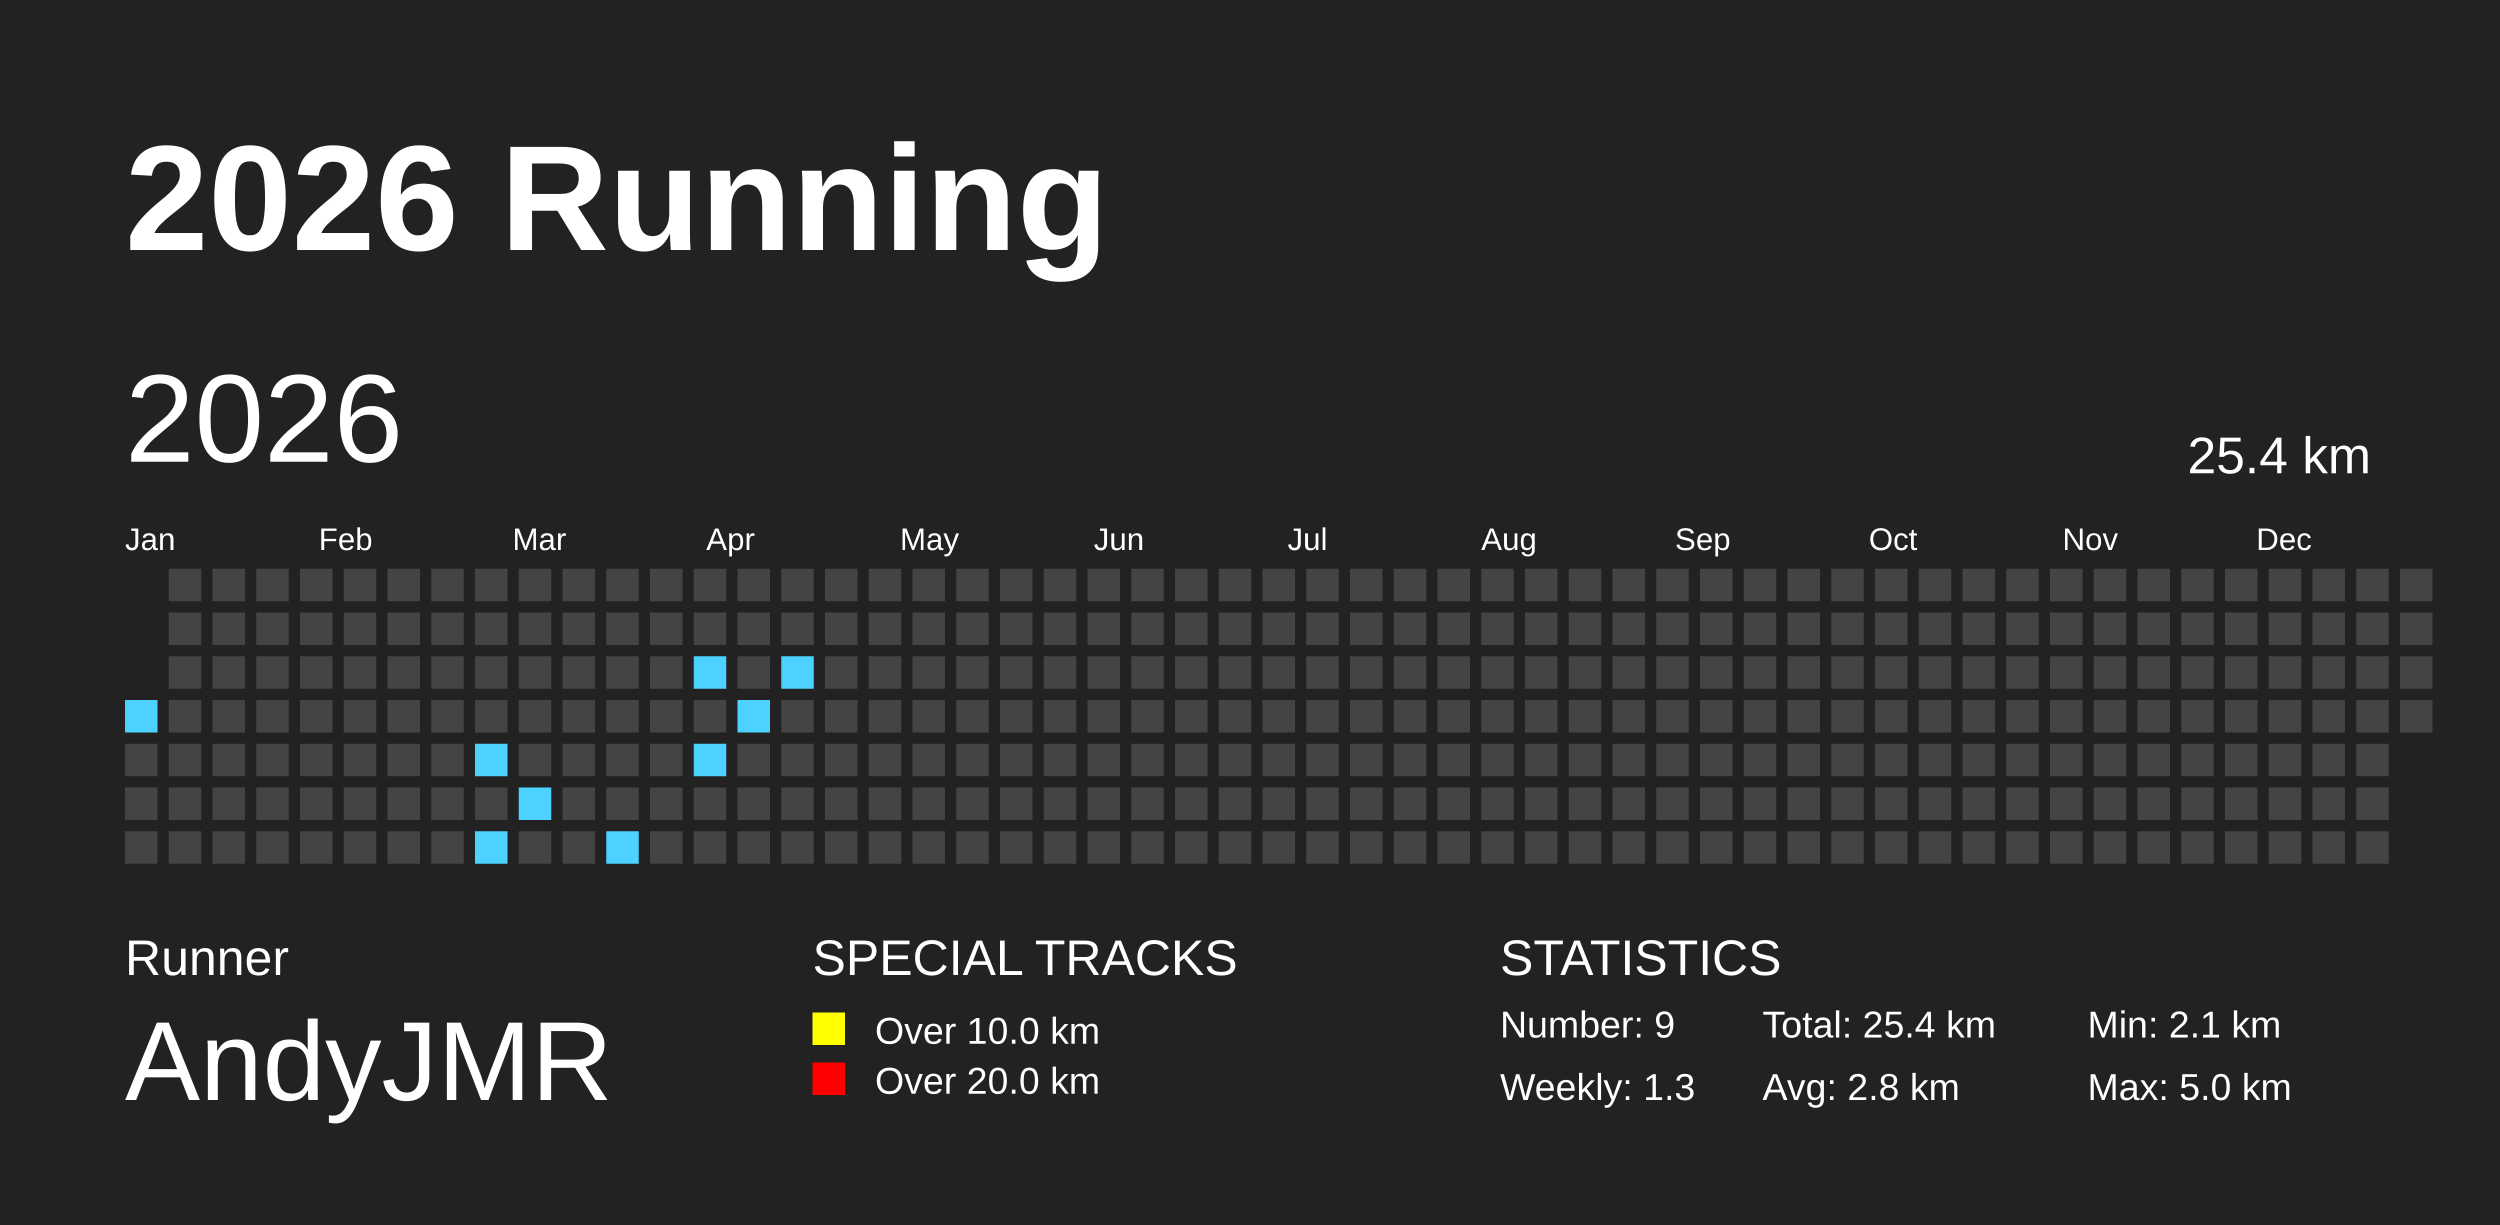
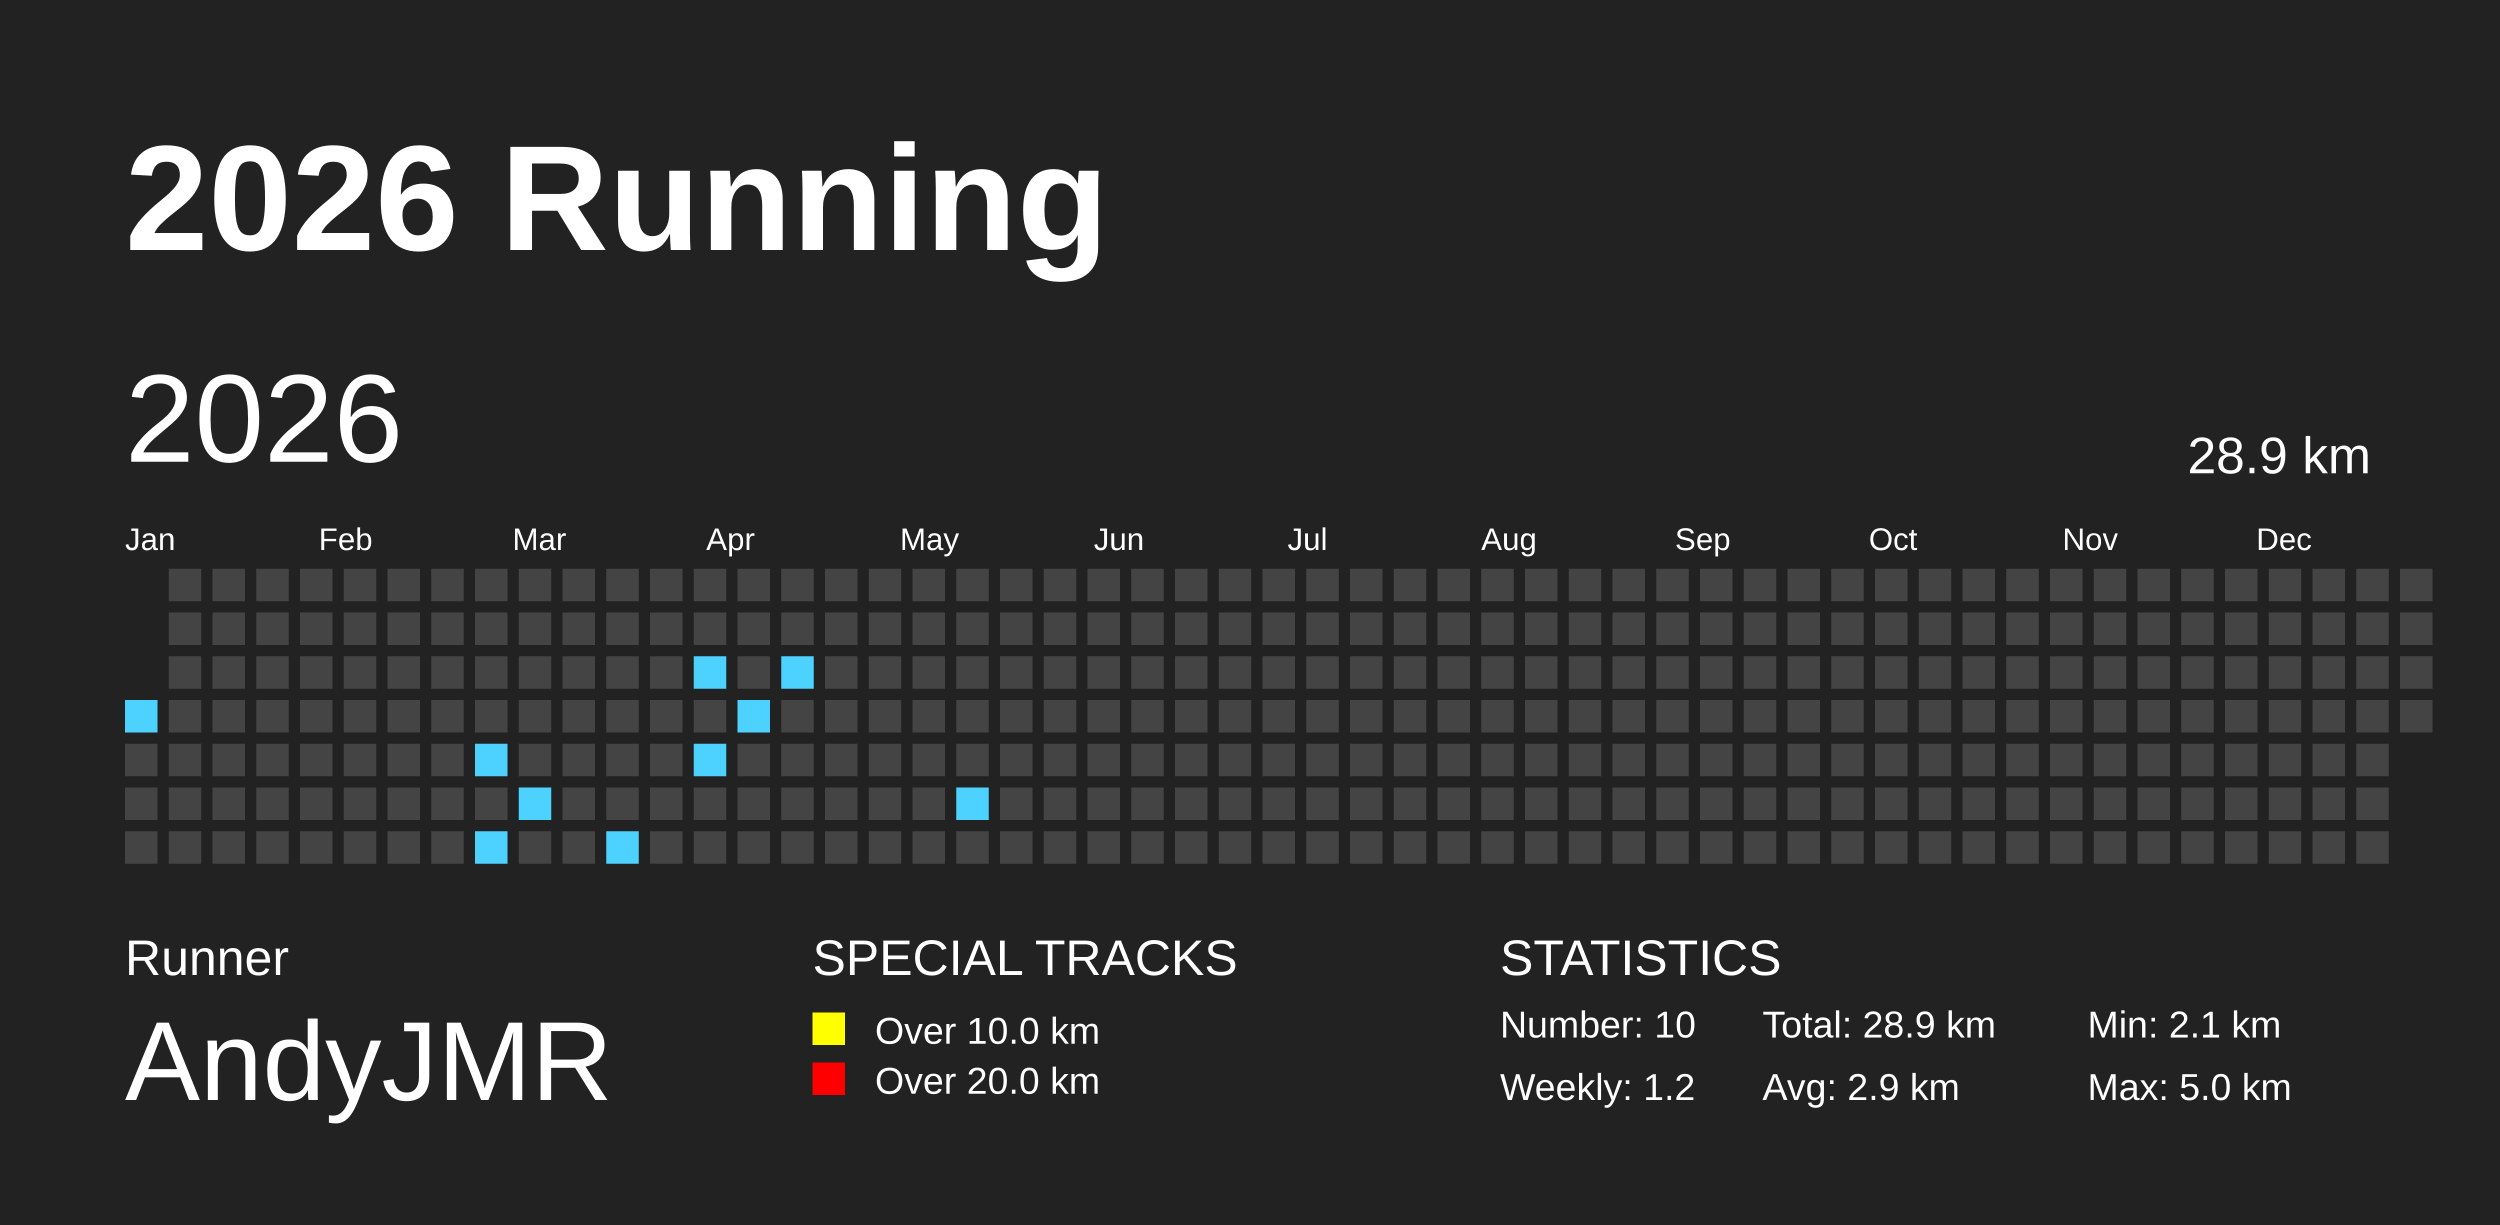
<svg xmlns="http://www.w3.org/2000/svg" baseProfile="full" height="98mm" version="1.1" viewBox="0,0,200,98" width="200mm">
  <defs />
  <rect fill="#222222" height="98" width="200" x="0" y="0" />
  <text fill="#FFFFFF" style="font-size:12px; font-family:Arial; font-weight:bold;" x="10" y="20">2026 Running</text>
  <text fill="#FFFFFF" style="font-size:4px; font-family:Arial" x="10" y="78">Runner</text>
  <text fill="#FFFFFF" style="font-size:9px; font-family:Arial" x="10" y="88">AndyJMR</text>
  <text fill="#FFFFFF" style="font-size:4px; font-family:Arial" x="65" y="78">SPECIAL TRACKS</text>
  <rect fill="yellow" height="2.6" width="2.6" x="65" y="81" />
  <text fill="#FFFFFF" style="font-size:3px; font-family:Arial" x="70" y="83.5">Over 10.0 km</text>
  <rect fill="red" height="2.6" width="2.6" x="65" y="85" />
  <text fill="#FFFFFF" style="font-size:3px; font-family:Arial" x="70" y="87.5">Over 20.0 km</text>
  <text fill="#FFFFFF" style="font-size:4px; font-family:Arial" x="120" y="78">STATISTICS</text>
-   <text fill="#FFFFFF" style="font-size:3px; font-family:Arial" x="120" y="83">Number: 9</text>
-   <text fill="#FFFFFF" style="font-size:3px; font-family:Arial" x="120" y="88">Weekly: 1.3</text>
-   <text fill="#FFFFFF" style="font-size:3px; font-family:Arial" x="141" y="83">Total: 25.4 km</text>
-   <text fill="#FFFFFF" style="font-size:3px; font-family:Arial" x="141" y="88">Avg: 2.8 km</text>
+   <text fill="#FFFFFF" style="font-size:3px; font-family:Arial" x="120" y="83">Number: 10</text>
+   <text fill="#FFFFFF" style="font-size:3px; font-family:Arial" x="120" y="88">Weekly: 1.2</text>
+   <text fill="#FFFFFF" style="font-size:3px; font-family:Arial" x="141" y="83">Total: 28.9 km</text>
+   <text fill="#FFFFFF" style="font-size:3px; font-family:Arial" x="141" y="88">Avg: 2.9 km</text>
  <text fill="#FFFFFF" style="font-size:3px; font-family:Arial" x="167" y="83">Min: 2.1 km</text>
  <text fill="#FFFFFF" style="font-size:3px; font-family:Arial" x="167" y="88">Max: 5.0 km</text>
  <text dominant-baseline="hanging" fill="#FFFFFF" style="font-size:10.0px; font-family:Arial;" x="10" y="30">2026</text>
-   <text dominant-baseline="hanging" fill="#FFFFFF" style="font-size:4.125px; font-family:Arial;" x="175" y="35">25.4 km</text>
+   <text dominant-baseline="hanging" fill="#FFFFFF" style="font-size:4.125px; font-family:Arial;" x="175" y="35">28.9 km</text>
  <text fill="#FFFFFF" style="font-size:2.5px; font-family:Arial" x="10.0" y="44">Jan</text>
  <text fill="#FFFFFF" style="font-size:2.5px; font-family:Arial" x="25.5" y="44">Feb</text>
  <text fill="#FFFFFF" style="font-size:2.5px; font-family:Arial" x="41.0" y="44">Mar</text>
  <text fill="#FFFFFF" style="font-size:2.5px; font-family:Arial" x="56.5" y="44">Apr</text>
  <text fill="#FFFFFF" style="font-size:2.5px; font-family:Arial" x="72.0" y="44">May</text>
  <text fill="#FFFFFF" style="font-size:2.5px; font-family:Arial" x="87.5" y="44">Jun</text>
  <text fill="#FFFFFF" style="font-size:2.5px; font-family:Arial" x="103.0" y="44">Jul</text>
  <text fill="#FFFFFF" style="font-size:2.5px; font-family:Arial" x="118.5" y="44">Aug</text>
  <text fill="#FFFFFF" style="font-size:2.5px; font-family:Arial" x="134.0" y="44">Sep</text>
  <text fill="#FFFFFF" style="font-size:2.5px; font-family:Arial" x="149.5" y="44">Oct</text>
  <text fill="#FFFFFF" style="font-size:2.5px; font-family:Arial" x="165.0" y="44">Nov</text>
  <text fill="#FFFFFF" style="font-size:2.5px; font-family:Arial" x="180.5" y="44">Dec</text>
  <rect fill="#4DD2FF" height="2.6" width="2.6" x="10.0" y="56.0" />
  <rect fill="#444444" height="2.6" width="2.6" x="10.0" y="59.5" />
  <rect fill="#444444" height="2.6" width="2.6" x="10.0" y="63.0" />
  <rect fill="#444444" height="2.6" width="2.6" x="10.0" y="66.5" />
  <rect fill="#444444" height="2.6" width="2.6" x="13.5" y="45.5" />
  <rect fill="#444444" height="2.6" width="2.6" x="13.5" y="49.0" />
  <rect fill="#444444" height="2.6" width="2.6" x="13.5" y="52.5" />
  <rect fill="#444444" height="2.6" width="2.6" x="13.5" y="56.0" />
  <rect fill="#444444" height="2.6" width="2.6" x="13.5" y="59.5" />
  <rect fill="#444444" height="2.6" width="2.6" x="13.5" y="63.0" />
  <rect fill="#444444" height="2.6" width="2.6" x="13.5" y="66.5" />
  <rect fill="#444444" height="2.6" width="2.6" x="17.0" y="45.5" />
  <rect fill="#444444" height="2.6" width="2.6" x="17.0" y="49.0" />
  <rect fill="#444444" height="2.6" width="2.6" x="17.0" y="52.5" />
  <rect fill="#444444" height="2.6" width="2.6" x="17.0" y="56.0" />
  <rect fill="#444444" height="2.6" width="2.6" x="17.0" y="59.5" />
  <rect fill="#444444" height="2.6" width="2.6" x="17.0" y="63.0" />
  <rect fill="#444444" height="2.6" width="2.6" x="17.0" y="66.5" />
  <rect fill="#444444" height="2.6" width="2.6" x="20.5" y="45.5" />
  <rect fill="#444444" height="2.6" width="2.6" x="20.5" y="49.0" />
  <rect fill="#444444" height="2.6" width="2.6" x="20.5" y="52.5" />
  <rect fill="#444444" height="2.6" width="2.6" x="20.5" y="56.0" />
  <rect fill="#444444" height="2.6" width="2.6" x="20.5" y="59.5" />
  <rect fill="#444444" height="2.6" width="2.6" x="20.5" y="63.0" />
  <rect fill="#444444" height="2.6" width="2.6" x="20.5" y="66.5" />
  <rect fill="#444444" height="2.6" width="2.6" x="24.0" y="45.5" />
  <rect fill="#444444" height="2.6" width="2.6" x="24.0" y="49.0" />
  <rect fill="#444444" height="2.6" width="2.6" x="24.0" y="52.5" />
  <rect fill="#444444" height="2.6" width="2.6" x="24.0" y="56.0" />
  <rect fill="#444444" height="2.6" width="2.6" x="24.0" y="59.5" />
  <rect fill="#444444" height="2.6" width="2.6" x="24.0" y="63.0" />
  <rect fill="#444444" height="2.6" width="2.6" x="24.0" y="66.5" />
  <rect fill="#444444" height="2.6" width="2.6" x="27.5" y="45.5" />
  <rect fill="#444444" height="2.6" width="2.6" x="27.5" y="49.0" />
  <rect fill="#444444" height="2.6" width="2.6" x="27.5" y="52.5" />
  <rect fill="#444444" height="2.6" width="2.6" x="27.5" y="56.0" />
  <rect fill="#444444" height="2.6" width="2.6" x="27.5" y="59.5" />
  <rect fill="#444444" height="2.6" width="2.6" x="27.5" y="63.0" />
  <rect fill="#444444" height="2.6" width="2.6" x="27.5" y="66.5" />
  <rect fill="#444444" height="2.6" width="2.6" x="31.0" y="45.5" />
  <rect fill="#444444" height="2.6" width="2.6" x="31.0" y="49.0" />
  <rect fill="#444444" height="2.6" width="2.6" x="31.0" y="52.5" />
  <rect fill="#444444" height="2.6" width="2.6" x="31.0" y="56.0" />
  <rect fill="#444444" height="2.6" width="2.6" x="31.0" y="59.5" />
  <rect fill="#444444" height="2.6" width="2.6" x="31.0" y="63.0" />
  <rect fill="#444444" height="2.6" width="2.6" x="31.0" y="66.5" />
  <rect fill="#444444" height="2.6" width="2.6" x="34.5" y="45.5" />
  <rect fill="#444444" height="2.6" width="2.6" x="34.5" y="49.0" />
  <rect fill="#444444" height="2.6" width="2.6" x="34.5" y="52.5" />
  <rect fill="#444444" height="2.6" width="2.6" x="34.5" y="56.0" />
  <rect fill="#444444" height="2.6" width="2.6" x="34.5" y="59.5" />
  <rect fill="#444444" height="2.6" width="2.6" x="34.5" y="63.0" />
  <rect fill="#444444" height="2.6" width="2.6" x="34.5" y="66.5" />
  <rect fill="#444444" height="2.6" width="2.6" x="38.0" y="45.5" />
  <rect fill="#444444" height="2.6" width="2.6" x="38.0" y="49.0" />
  <rect fill="#444444" height="2.6" width="2.6" x="38.0" y="52.5" />
  <rect fill="#444444" height="2.6" width="2.6" x="38.0" y="56.0" />
  <rect fill="#4DD2FF" height="2.6" width="2.6" x="38.0" y="59.5" />
  <rect fill="#444444" height="2.6" width="2.6" x="38.0" y="63.0" />
  <rect fill="#4DD2FF" height="2.6" width="2.6" x="38.0" y="66.5" />
  <rect fill="#444444" height="2.6" width="2.6" x="41.5" y="45.5" />
  <rect fill="#444444" height="2.6" width="2.6" x="41.5" y="49.0" />
  <rect fill="#444444" height="2.6" width="2.6" x="41.5" y="52.5" />
  <rect fill="#444444" height="2.6" width="2.6" x="41.5" y="56.0" />
  <rect fill="#444444" height="2.6" width="2.6" x="41.5" y="59.5" />
  <rect fill="#4DD2FF" height="2.6" width="2.6" x="41.5" y="63.0" />
  <rect fill="#444444" height="2.6" width="2.6" x="41.5" y="66.5" />
  <rect fill="#444444" height="2.6" width="2.6" x="45.0" y="45.5" />
  <rect fill="#444444" height="2.6" width="2.6" x="45.0" y="49.0" />
  <rect fill="#444444" height="2.6" width="2.6" x="45.0" y="52.5" />
  <rect fill="#444444" height="2.6" width="2.6" x="45.0" y="56.0" />
  <rect fill="#444444" height="2.6" width="2.6" x="45.0" y="59.5" />
  <rect fill="#444444" height="2.6" width="2.6" x="45.0" y="63.0" />
  <rect fill="#444444" height="2.6" width="2.6" x="45.0" y="66.5" />
  <rect fill="#444444" height="2.6" width="2.6" x="48.5" y="45.5" />
  <rect fill="#444444" height="2.6" width="2.6" x="48.5" y="49.0" />
  <rect fill="#444444" height="2.6" width="2.6" x="48.5" y="52.5" />
  <rect fill="#444444" height="2.6" width="2.6" x="48.5" y="56.0" />
  <rect fill="#444444" height="2.6" width="2.6" x="48.5" y="59.5" />
  <rect fill="#444444" height="2.6" width="2.6" x="48.5" y="63.0" />
  <rect fill="#4DD2FF" height="2.6" width="2.6" x="48.5" y="66.5" />
  <rect fill="#444444" height="2.6" width="2.6" x="52.0" y="45.5" />
  <rect fill="#444444" height="2.6" width="2.6" x="52.0" y="49.0" />
  <rect fill="#444444" height="2.6" width="2.6" x="52.0" y="52.5" />
  <rect fill="#444444" height="2.6" width="2.6" x="52.0" y="56.0" />
  <rect fill="#444444" height="2.6" width="2.6" x="52.0" y="59.5" />
  <rect fill="#444444" height="2.6" width="2.6" x="52.0" y="63.0" />
  <rect fill="#444444" height="2.6" width="2.6" x="52.0" y="66.5" />
  <rect fill="#444444" height="2.6" width="2.6" x="55.5" y="45.5" />
  <rect fill="#444444" height="2.6" width="2.6" x="55.5" y="49.0" />
  <rect fill="#4DD2FF" height="2.6" width="2.6" x="55.5" y="52.5" />
  <rect fill="#444444" height="2.6" width="2.6" x="55.5" y="56.0" />
  <rect fill="#4DD2FF" height="2.6" width="2.6" x="55.5" y="59.5" />
  <rect fill="#444444" height="2.6" width="2.6" x="55.5" y="63.0" />
  <rect fill="#444444" height="2.6" width="2.6" x="55.5" y="66.5" />
  <rect fill="#444444" height="2.6" width="2.6" x="59.0" y="45.5" />
  <rect fill="#444444" height="2.6" width="2.6" x="59.0" y="49.0" />
  <rect fill="#444444" height="2.6" width="2.6" x="59.0" y="52.5" />
  <rect fill="#4DD2FF" height="2.6" width="2.6" x="59.0" y="56.0" />
  <rect fill="#444444" height="2.6" width="2.6" x="59.0" y="59.5" />
  <rect fill="#444444" height="2.6" width="2.6" x="59.0" y="63.0" />
  <rect fill="#444444" height="2.6" width="2.6" x="59.0" y="66.5" />
  <rect fill="#444444" height="2.6" width="2.6" x="62.5" y="45.5" />
  <rect fill="#444444" height="2.6" width="2.6" x="62.5" y="49.0" />
  <rect fill="#4DD2FF" height="2.6" width="2.6" x="62.5" y="52.5" />
  <rect fill="#444444" height="2.6" width="2.6" x="62.5" y="56.0" />
  <rect fill="#444444" height="2.6" width="2.6" x="62.5" y="59.5" />
  <rect fill="#444444" height="2.6" width="2.6" x="62.5" y="63.0" />
  <rect fill="#444444" height="2.6" width="2.6" x="62.5" y="66.5" />
  <rect fill="#444444" height="2.6" width="2.6" x="66.0" y="45.5" />
  <rect fill="#444444" height="2.6" width="2.6" x="66.0" y="49.0" />
  <rect fill="#444444" height="2.6" width="2.6" x="66.0" y="52.5" />
  <rect fill="#444444" height="2.6" width="2.6" x="66.0" y="56.0" />
  <rect fill="#444444" height="2.6" width="2.6" x="66.0" y="59.5" />
  <rect fill="#444444" height="2.6" width="2.6" x="66.0" y="63.0" />
  <rect fill="#444444" height="2.6" width="2.6" x="66.0" y="66.5" />
  <rect fill="#444444" height="2.6" width="2.6" x="69.5" y="45.5" />
  <rect fill="#444444" height="2.6" width="2.6" x="69.5" y="49.0" />
  <rect fill="#444444" height="2.6" width="2.6" x="69.5" y="52.5" />
  <rect fill="#444444" height="2.6" width="2.6" x="69.5" y="56.0" />
  <rect fill="#444444" height="2.6" width="2.6" x="69.5" y="59.5" />
  <rect fill="#444444" height="2.6" width="2.6" x="69.5" y="63.0" />
  <rect fill="#444444" height="2.6" width="2.6" x="69.5" y="66.5" />
  <rect fill="#444444" height="2.6" width="2.6" x="73.0" y="45.5" />
  <rect fill="#444444" height="2.6" width="2.6" x="73.0" y="49.0" />
  <rect fill="#444444" height="2.6" width="2.6" x="73.0" y="52.5" />
  <rect fill="#444444" height="2.6" width="2.6" x="73.0" y="56.0" />
  <rect fill="#444444" height="2.6" width="2.6" x="73.0" y="59.5" />
  <rect fill="#444444" height="2.6" width="2.6" x="73.0" y="63.0" />
  <rect fill="#444444" height="2.6" width="2.6" x="73.0" y="66.5" />
  <rect fill="#444444" height="2.6" width="2.6" x="76.5" y="45.5" />
  <rect fill="#444444" height="2.6" width="2.6" x="76.5" y="49.0" />
  <rect fill="#444444" height="2.6" width="2.6" x="76.5" y="52.5" />
  <rect fill="#444444" height="2.6" width="2.6" x="76.5" y="56.0" />
  <rect fill="#444444" height="2.6" width="2.6" x="76.5" y="59.5" />
-   <rect fill="#444444" height="2.6" width="2.6" x="76.5" y="63.0" />
+   <rect fill="#4DD2FF" height="2.6" width="2.6" x="76.5" y="63.0" />
  <rect fill="#444444" height="2.6" width="2.6" x="76.5" y="66.5" />
  <rect fill="#444444" height="2.6" width="2.6" x="80.0" y="45.5" />
  <rect fill="#444444" height="2.6" width="2.6" x="80.0" y="49.0" />
  <rect fill="#444444" height="2.6" width="2.6" x="80.0" y="52.5" />
  <rect fill="#444444" height="2.6" width="2.6" x="80.0" y="56.0" />
  <rect fill="#444444" height="2.6" width="2.6" x="80.0" y="59.5" />
  <rect fill="#444444" height="2.6" width="2.6" x="80.0" y="63.0" />
  <rect fill="#444444" height="2.6" width="2.6" x="80.0" y="66.5" />
  <rect fill="#444444" height="2.6" width="2.6" x="83.5" y="45.5" />
  <rect fill="#444444" height="2.6" width="2.6" x="83.5" y="49.0" />
  <rect fill="#444444" height="2.6" width="2.6" x="83.5" y="52.5" />
  <rect fill="#444444" height="2.6" width="2.6" x="83.5" y="56.0" />
  <rect fill="#444444" height="2.6" width="2.6" x="83.5" y="59.5" />
  <rect fill="#444444" height="2.6" width="2.6" x="83.5" y="63.0" />
  <rect fill="#444444" height="2.6" width="2.6" x="83.5" y="66.5" />
  <rect fill="#444444" height="2.6" width="2.6" x="87.0" y="45.5" />
  <rect fill="#444444" height="2.6" width="2.6" x="87.0" y="49.0" />
  <rect fill="#444444" height="2.6" width="2.6" x="87.0" y="52.5" />
  <rect fill="#444444" height="2.6" width="2.6" x="87.0" y="56.0" />
  <rect fill="#444444" height="2.6" width="2.6" x="87.0" y="59.5" />
  <rect fill="#444444" height="2.6" width="2.6" x="87.0" y="63.0" />
  <rect fill="#444444" height="2.6" width="2.6" x="87.0" y="66.5" />
  <rect fill="#444444" height="2.6" width="2.6" x="90.5" y="45.5" />
  <rect fill="#444444" height="2.6" width="2.6" x="90.5" y="49.0" />
  <rect fill="#444444" height="2.6" width="2.6" x="90.5" y="52.5" />
  <rect fill="#444444" height="2.6" width="2.6" x="90.5" y="56.0" />
  <rect fill="#444444" height="2.6" width="2.6" x="90.5" y="59.5" />
  <rect fill="#444444" height="2.6" width="2.6" x="90.5" y="63.0" />
  <rect fill="#444444" height="2.6" width="2.6" x="90.5" y="66.5" />
  <rect fill="#444444" height="2.6" width="2.6" x="94.0" y="45.5" />
  <rect fill="#444444" height="2.6" width="2.6" x="94.0" y="49.0" />
  <rect fill="#444444" height="2.6" width="2.6" x="94.0" y="52.5" />
  <rect fill="#444444" height="2.6" width="2.6" x="94.0" y="56.0" />
  <rect fill="#444444" height="2.6" width="2.6" x="94.0" y="59.5" />
  <rect fill="#444444" height="2.6" width="2.6" x="94.0" y="63.0" />
  <rect fill="#444444" height="2.6" width="2.6" x="94.0" y="66.5" />
  <rect fill="#444444" height="2.6" width="2.6" x="97.5" y="45.5" />
  <rect fill="#444444" height="2.6" width="2.6" x="97.5" y="49.0" />
  <rect fill="#444444" height="2.6" width="2.6" x="97.5" y="52.5" />
  <rect fill="#444444" height="2.6" width="2.6" x="97.5" y="56.0" />
  <rect fill="#444444" height="2.6" width="2.6" x="97.5" y="59.5" />
  <rect fill="#444444" height="2.6" width="2.6" x="97.5" y="63.0" />
  <rect fill="#444444" height="2.6" width="2.6" x="97.5" y="66.5" />
  <rect fill="#444444" height="2.6" width="2.6" x="101.0" y="45.5" />
  <rect fill="#444444" height="2.6" width="2.6" x="101.0" y="49.0" />
  <rect fill="#444444" height="2.6" width="2.6" x="101.0" y="52.5" />
  <rect fill="#444444" height="2.6" width="2.6" x="101.0" y="56.0" />
  <rect fill="#444444" height="2.6" width="2.6" x="101.0" y="59.5" />
  <rect fill="#444444" height="2.6" width="2.6" x="101.0" y="63.0" />
  <rect fill="#444444" height="2.6" width="2.6" x="101.0" y="66.5" />
  <rect fill="#444444" height="2.6" width="2.6" x="104.5" y="45.5" />
  <rect fill="#444444" height="2.6" width="2.6" x="104.5" y="49.0" />
  <rect fill="#444444" height="2.6" width="2.6" x="104.5" y="52.5" />
  <rect fill="#444444" height="2.6" width="2.6" x="104.5" y="56.0" />
  <rect fill="#444444" height="2.6" width="2.6" x="104.5" y="59.5" />
  <rect fill="#444444" height="2.6" width="2.6" x="104.5" y="63.0" />
  <rect fill="#444444" height="2.6" width="2.6" x="104.5" y="66.5" />
  <rect fill="#444444" height="2.6" width="2.6" x="108.0" y="45.5" />
  <rect fill="#444444" height="2.6" width="2.6" x="108.0" y="49.0" />
  <rect fill="#444444" height="2.6" width="2.6" x="108.0" y="52.5" />
  <rect fill="#444444" height="2.6" width="2.6" x="108.0" y="56.0" />
  <rect fill="#444444" height="2.6" width="2.6" x="108.0" y="59.5" />
  <rect fill="#444444" height="2.6" width="2.6" x="108.0" y="63.0" />
  <rect fill="#444444" height="2.6" width="2.6" x="108.0" y="66.5" />
  <rect fill="#444444" height="2.6" width="2.6" x="111.5" y="45.5" />
  <rect fill="#444444" height="2.6" width="2.6" x="111.5" y="49.0" />
  <rect fill="#444444" height="2.6" width="2.6" x="111.5" y="52.5" />
  <rect fill="#444444" height="2.6" width="2.6" x="111.5" y="56.0" />
  <rect fill="#444444" height="2.6" width="2.6" x="111.5" y="59.5" />
  <rect fill="#444444" height="2.6" width="2.6" x="111.5" y="63.0" />
  <rect fill="#444444" height="2.6" width="2.6" x="111.5" y="66.5" />
  <rect fill="#444444" height="2.6" width="2.6" x="115.0" y="45.5" />
  <rect fill="#444444" height="2.6" width="2.6" x="115.0" y="49.0" />
  <rect fill="#444444" height="2.6" width="2.6" x="115.0" y="52.5" />
  <rect fill="#444444" height="2.6" width="2.6" x="115.0" y="56.0" />
  <rect fill="#444444" height="2.6" width="2.6" x="115.0" y="59.5" />
  <rect fill="#444444" height="2.6" width="2.6" x="115.0" y="63.0" />
  <rect fill="#444444" height="2.6" width="2.6" x="115.0" y="66.5" />
  <rect fill="#444444" height="2.6" width="2.6" x="118.5" y="45.5" />
  <rect fill="#444444" height="2.6" width="2.6" x="118.5" y="49.0" />
  <rect fill="#444444" height="2.6" width="2.6" x="118.5" y="52.5" />
  <rect fill="#444444" height="2.6" width="2.6" x="118.5" y="56.0" />
  <rect fill="#444444" height="2.6" width="2.6" x="118.5" y="59.5" />
  <rect fill="#444444" height="2.6" width="2.6" x="118.5" y="63.0" />
  <rect fill="#444444" height="2.6" width="2.6" x="118.5" y="66.5" />
  <rect fill="#444444" height="2.6" width="2.6" x="122.0" y="45.5" />
  <rect fill="#444444" height="2.6" width="2.6" x="122.0" y="49.0" />
  <rect fill="#444444" height="2.6" width="2.6" x="122.0" y="52.5" />
  <rect fill="#444444" height="2.6" width="2.6" x="122.0" y="56.0" />
  <rect fill="#444444" height="2.6" width="2.6" x="122.0" y="59.5" />
  <rect fill="#444444" height="2.6" width="2.6" x="122.0" y="63.0" />
  <rect fill="#444444" height="2.6" width="2.6" x="122.0" y="66.5" />
  <rect fill="#444444" height="2.6" width="2.6" x="125.5" y="45.5" />
  <rect fill="#444444" height="2.6" width="2.6" x="125.5" y="49.0" />
  <rect fill="#444444" height="2.6" width="2.6" x="125.5" y="52.5" />
  <rect fill="#444444" height="2.6" width="2.6" x="125.5" y="56.0" />
  <rect fill="#444444" height="2.6" width="2.6" x="125.5" y="59.5" />
  <rect fill="#444444" height="2.6" width="2.6" x="125.5" y="63.0" />
  <rect fill="#444444" height="2.6" width="2.6" x="125.5" y="66.5" />
  <rect fill="#444444" height="2.6" width="2.6" x="129.0" y="45.5" />
  <rect fill="#444444" height="2.6" width="2.6" x="129.0" y="49.0" />
  <rect fill="#444444" height="2.6" width="2.6" x="129.0" y="52.5" />
  <rect fill="#444444" height="2.6" width="2.6" x="129.0" y="56.0" />
  <rect fill="#444444" height="2.6" width="2.6" x="129.0" y="59.5" />
  <rect fill="#444444" height="2.6" width="2.6" x="129.0" y="63.0" />
  <rect fill="#444444" height="2.6" width="2.6" x="129.0" y="66.5" />
  <rect fill="#444444" height="2.6" width="2.6" x="132.5" y="45.5" />
  <rect fill="#444444" height="2.6" width="2.6" x="132.5" y="49.0" />
  <rect fill="#444444" height="2.6" width="2.6" x="132.5" y="52.5" />
  <rect fill="#444444" height="2.6" width="2.6" x="132.5" y="56.0" />
  <rect fill="#444444" height="2.6" width="2.6" x="132.5" y="59.5" />
  <rect fill="#444444" height="2.6" width="2.6" x="132.5" y="63.0" />
  <rect fill="#444444" height="2.6" width="2.6" x="132.5" y="66.5" />
  <rect fill="#444444" height="2.6" width="2.6" x="136.0" y="45.5" />
  <rect fill="#444444" height="2.6" width="2.6" x="136.0" y="49.0" />
  <rect fill="#444444" height="2.6" width="2.6" x="136.0" y="52.5" />
  <rect fill="#444444" height="2.6" width="2.6" x="136.0" y="56.0" />
  <rect fill="#444444" height="2.6" width="2.6" x="136.0" y="59.5" />
  <rect fill="#444444" height="2.6" width="2.6" x="136.0" y="63.0" />
  <rect fill="#444444" height="2.6" width="2.6" x="136.0" y="66.5" />
  <rect fill="#444444" height="2.6" width="2.6" x="139.5" y="45.5" />
  <rect fill="#444444" height="2.6" width="2.6" x="139.5" y="49.0" />
  <rect fill="#444444" height="2.6" width="2.6" x="139.5" y="52.5" />
  <rect fill="#444444" height="2.6" width="2.6" x="139.5" y="56.0" />
  <rect fill="#444444" height="2.6" width="2.6" x="139.5" y="59.5" />
  <rect fill="#444444" height="2.6" width="2.6" x="139.5" y="63.0" />
  <rect fill="#444444" height="2.6" width="2.6" x="139.5" y="66.5" />
  <rect fill="#444444" height="2.6" width="2.6" x="143.0" y="45.5" />
  <rect fill="#444444" height="2.6" width="2.6" x="143.0" y="49.0" />
  <rect fill="#444444" height="2.6" width="2.6" x="143.0" y="52.5" />
  <rect fill="#444444" height="2.6" width="2.6" x="143.0" y="56.0" />
  <rect fill="#444444" height="2.6" width="2.6" x="143.0" y="59.5" />
  <rect fill="#444444" height="2.6" width="2.6" x="143.0" y="63.0" />
  <rect fill="#444444" height="2.6" width="2.6" x="143.0" y="66.5" />
  <rect fill="#444444" height="2.6" width="2.6" x="146.5" y="45.5" />
  <rect fill="#444444" height="2.6" width="2.6" x="146.5" y="49.0" />
  <rect fill="#444444" height="2.6" width="2.6" x="146.5" y="52.5" />
  <rect fill="#444444" height="2.6" width="2.6" x="146.5" y="56.0" />
  <rect fill="#444444" height="2.6" width="2.6" x="146.5" y="59.5" />
  <rect fill="#444444" height="2.6" width="2.6" x="146.5" y="63.0" />
  <rect fill="#444444" height="2.6" width="2.6" x="146.5" y="66.5" />
  <rect fill="#444444" height="2.6" width="2.6" x="150.0" y="45.5" />
  <rect fill="#444444" height="2.6" width="2.6" x="150.0" y="49.0" />
  <rect fill="#444444" height="2.6" width="2.6" x="150.0" y="52.5" />
  <rect fill="#444444" height="2.6" width="2.6" x="150.0" y="56.0" />
  <rect fill="#444444" height="2.6" width="2.6" x="150.0" y="59.5" />
  <rect fill="#444444" height="2.6" width="2.6" x="150.0" y="63.0" />
  <rect fill="#444444" height="2.6" width="2.6" x="150.0" y="66.5" />
  <rect fill="#444444" height="2.6" width="2.6" x="153.5" y="45.5" />
  <rect fill="#444444" height="2.6" width="2.6" x="153.5" y="49.0" />
  <rect fill="#444444" height="2.6" width="2.6" x="153.5" y="52.5" />
  <rect fill="#444444" height="2.6" width="2.6" x="153.5" y="56.0" />
  <rect fill="#444444" height="2.6" width="2.6" x="153.5" y="59.5" />
  <rect fill="#444444" height="2.6" width="2.6" x="153.5" y="63.0" />
  <rect fill="#444444" height="2.6" width="2.6" x="153.5" y="66.5" />
  <rect fill="#444444" height="2.6" width="2.6" x="157.0" y="45.5" />
  <rect fill="#444444" height="2.6" width="2.6" x="157.0" y="49.0" />
  <rect fill="#444444" height="2.6" width="2.6" x="157.0" y="52.5" />
  <rect fill="#444444" height="2.6" width="2.6" x="157.0" y="56.0" />
  <rect fill="#444444" height="2.6" width="2.6" x="157.0" y="59.5" />
  <rect fill="#444444" height="2.6" width="2.6" x="157.0" y="63.0" />
  <rect fill="#444444" height="2.6" width="2.6" x="157.0" y="66.5" />
  <rect fill="#444444" height="2.6" width="2.6" x="160.5" y="45.5" />
  <rect fill="#444444" height="2.6" width="2.6" x="160.5" y="49.0" />
  <rect fill="#444444" height="2.6" width="2.6" x="160.5" y="52.5" />
  <rect fill="#444444" height="2.6" width="2.6" x="160.5" y="56.0" />
  <rect fill="#444444" height="2.6" width="2.6" x="160.5" y="59.5" />
  <rect fill="#444444" height="2.6" width="2.6" x="160.5" y="63.0" />
  <rect fill="#444444" height="2.6" width="2.6" x="160.5" y="66.5" />
  <rect fill="#444444" height="2.6" width="2.6" x="164.0" y="45.5" />
  <rect fill="#444444" height="2.6" width="2.6" x="164.0" y="49.0" />
  <rect fill="#444444" height="2.6" width="2.6" x="164.0" y="52.5" />
  <rect fill="#444444" height="2.6" width="2.6" x="164.0" y="56.0" />
  <rect fill="#444444" height="2.6" width="2.6" x="164.0" y="59.5" />
  <rect fill="#444444" height="2.6" width="2.6" x="164.0" y="63.0" />
  <rect fill="#444444" height="2.6" width="2.6" x="164.0" y="66.5" />
  <rect fill="#444444" height="2.6" width="2.6" x="167.5" y="45.5" />
  <rect fill="#444444" height="2.6" width="2.6" x="167.5" y="49.0" />
  <rect fill="#444444" height="2.6" width="2.6" x="167.5" y="52.5" />
  <rect fill="#444444" height="2.6" width="2.6" x="167.5" y="56.0" />
  <rect fill="#444444" height="2.6" width="2.6" x="167.5" y="59.5" />
  <rect fill="#444444" height="2.6" width="2.6" x="167.5" y="63.0" />
  <rect fill="#444444" height="2.6" width="2.6" x="167.5" y="66.5" />
  <rect fill="#444444" height="2.6" width="2.6" x="171.0" y="45.5" />
  <rect fill="#444444" height="2.6" width="2.6" x="171.0" y="49.0" />
  <rect fill="#444444" height="2.6" width="2.6" x="171.0" y="52.5" />
  <rect fill="#444444" height="2.6" width="2.6" x="171.0" y="56.0" />
  <rect fill="#444444" height="2.6" width="2.6" x="171.0" y="59.5" />
  <rect fill="#444444" height="2.6" width="2.6" x="171.0" y="63.0" />
  <rect fill="#444444" height="2.6" width="2.6" x="171.0" y="66.5" />
  <rect fill="#444444" height="2.6" width="2.6" x="174.5" y="45.5" />
  <rect fill="#444444" height="2.6" width="2.6" x="174.5" y="49.0" />
  <rect fill="#444444" height="2.6" width="2.6" x="174.5" y="52.5" />
  <rect fill="#444444" height="2.6" width="2.6" x="174.5" y="56.0" />
  <rect fill="#444444" height="2.6" width="2.6" x="174.5" y="59.5" />
  <rect fill="#444444" height="2.6" width="2.6" x="174.5" y="63.0" />
  <rect fill="#444444" height="2.6" width="2.6" x="174.5" y="66.5" />
  <rect fill="#444444" height="2.6" width="2.6" x="178.0" y="45.5" />
  <rect fill="#444444" height="2.6" width="2.6" x="178.0" y="49.0" />
  <rect fill="#444444" height="2.6" width="2.6" x="178.0" y="52.5" />
  <rect fill="#444444" height="2.6" width="2.6" x="178.0" y="56.0" />
  <rect fill="#444444" height="2.6" width="2.6" x="178.0" y="59.5" />
  <rect fill="#444444" height="2.6" width="2.6" x="178.0" y="63.0" />
  <rect fill="#444444" height="2.6" width="2.6" x="178.0" y="66.5" />
  <rect fill="#444444" height="2.6" width="2.6" x="181.5" y="45.5" />
  <rect fill="#444444" height="2.6" width="2.6" x="181.5" y="49.0" />
  <rect fill="#444444" height="2.6" width="2.6" x="181.5" y="52.5" />
  <rect fill="#444444" height="2.6" width="2.6" x="181.5" y="56.0" />
  <rect fill="#444444" height="2.6" width="2.6" x="181.5" y="59.5" />
  <rect fill="#444444" height="2.6" width="2.6" x="181.5" y="63.0" />
  <rect fill="#444444" height="2.6" width="2.6" x="181.5" y="66.5" />
  <rect fill="#444444" height="2.6" width="2.6" x="185.0" y="45.5" />
  <rect fill="#444444" height="2.6" width="2.6" x="185.0" y="49.0" />
  <rect fill="#444444" height="2.6" width="2.6" x="185.0" y="52.5" />
  <rect fill="#444444" height="2.6" width="2.6" x="185.0" y="56.0" />
  <rect fill="#444444" height="2.6" width="2.6" x="185.0" y="59.5" />
  <rect fill="#444444" height="2.6" width="2.6" x="185.0" y="63.0" />
  <rect fill="#444444" height="2.6" width="2.6" x="185.0" y="66.5" />
  <rect fill="#444444" height="2.6" width="2.6" x="188.5" y="45.5" />
  <rect fill="#444444" height="2.6" width="2.6" x="188.5" y="49.0" />
  <rect fill="#444444" height="2.6" width="2.6" x="188.5" y="52.5" />
  <rect fill="#444444" height="2.6" width="2.6" x="188.5" y="56.0" />
  <rect fill="#444444" height="2.6" width="2.6" x="188.5" y="59.5" />
  <rect fill="#444444" height="2.6" width="2.6" x="188.5" y="63.0" />
  <rect fill="#444444" height="2.6" width="2.6" x="188.5" y="66.5" />
  <rect fill="#444444" height="2.6" width="2.6" x="192.0" y="45.5" />
  <rect fill="#444444" height="2.6" width="2.6" x="192.0" y="49.0" />
  <rect fill="#444444" height="2.6" width="2.6" x="192.0" y="52.5" />
  <rect fill="#444444" height="2.6" width="2.6" x="192.0" y="56.0" />
</svg>
